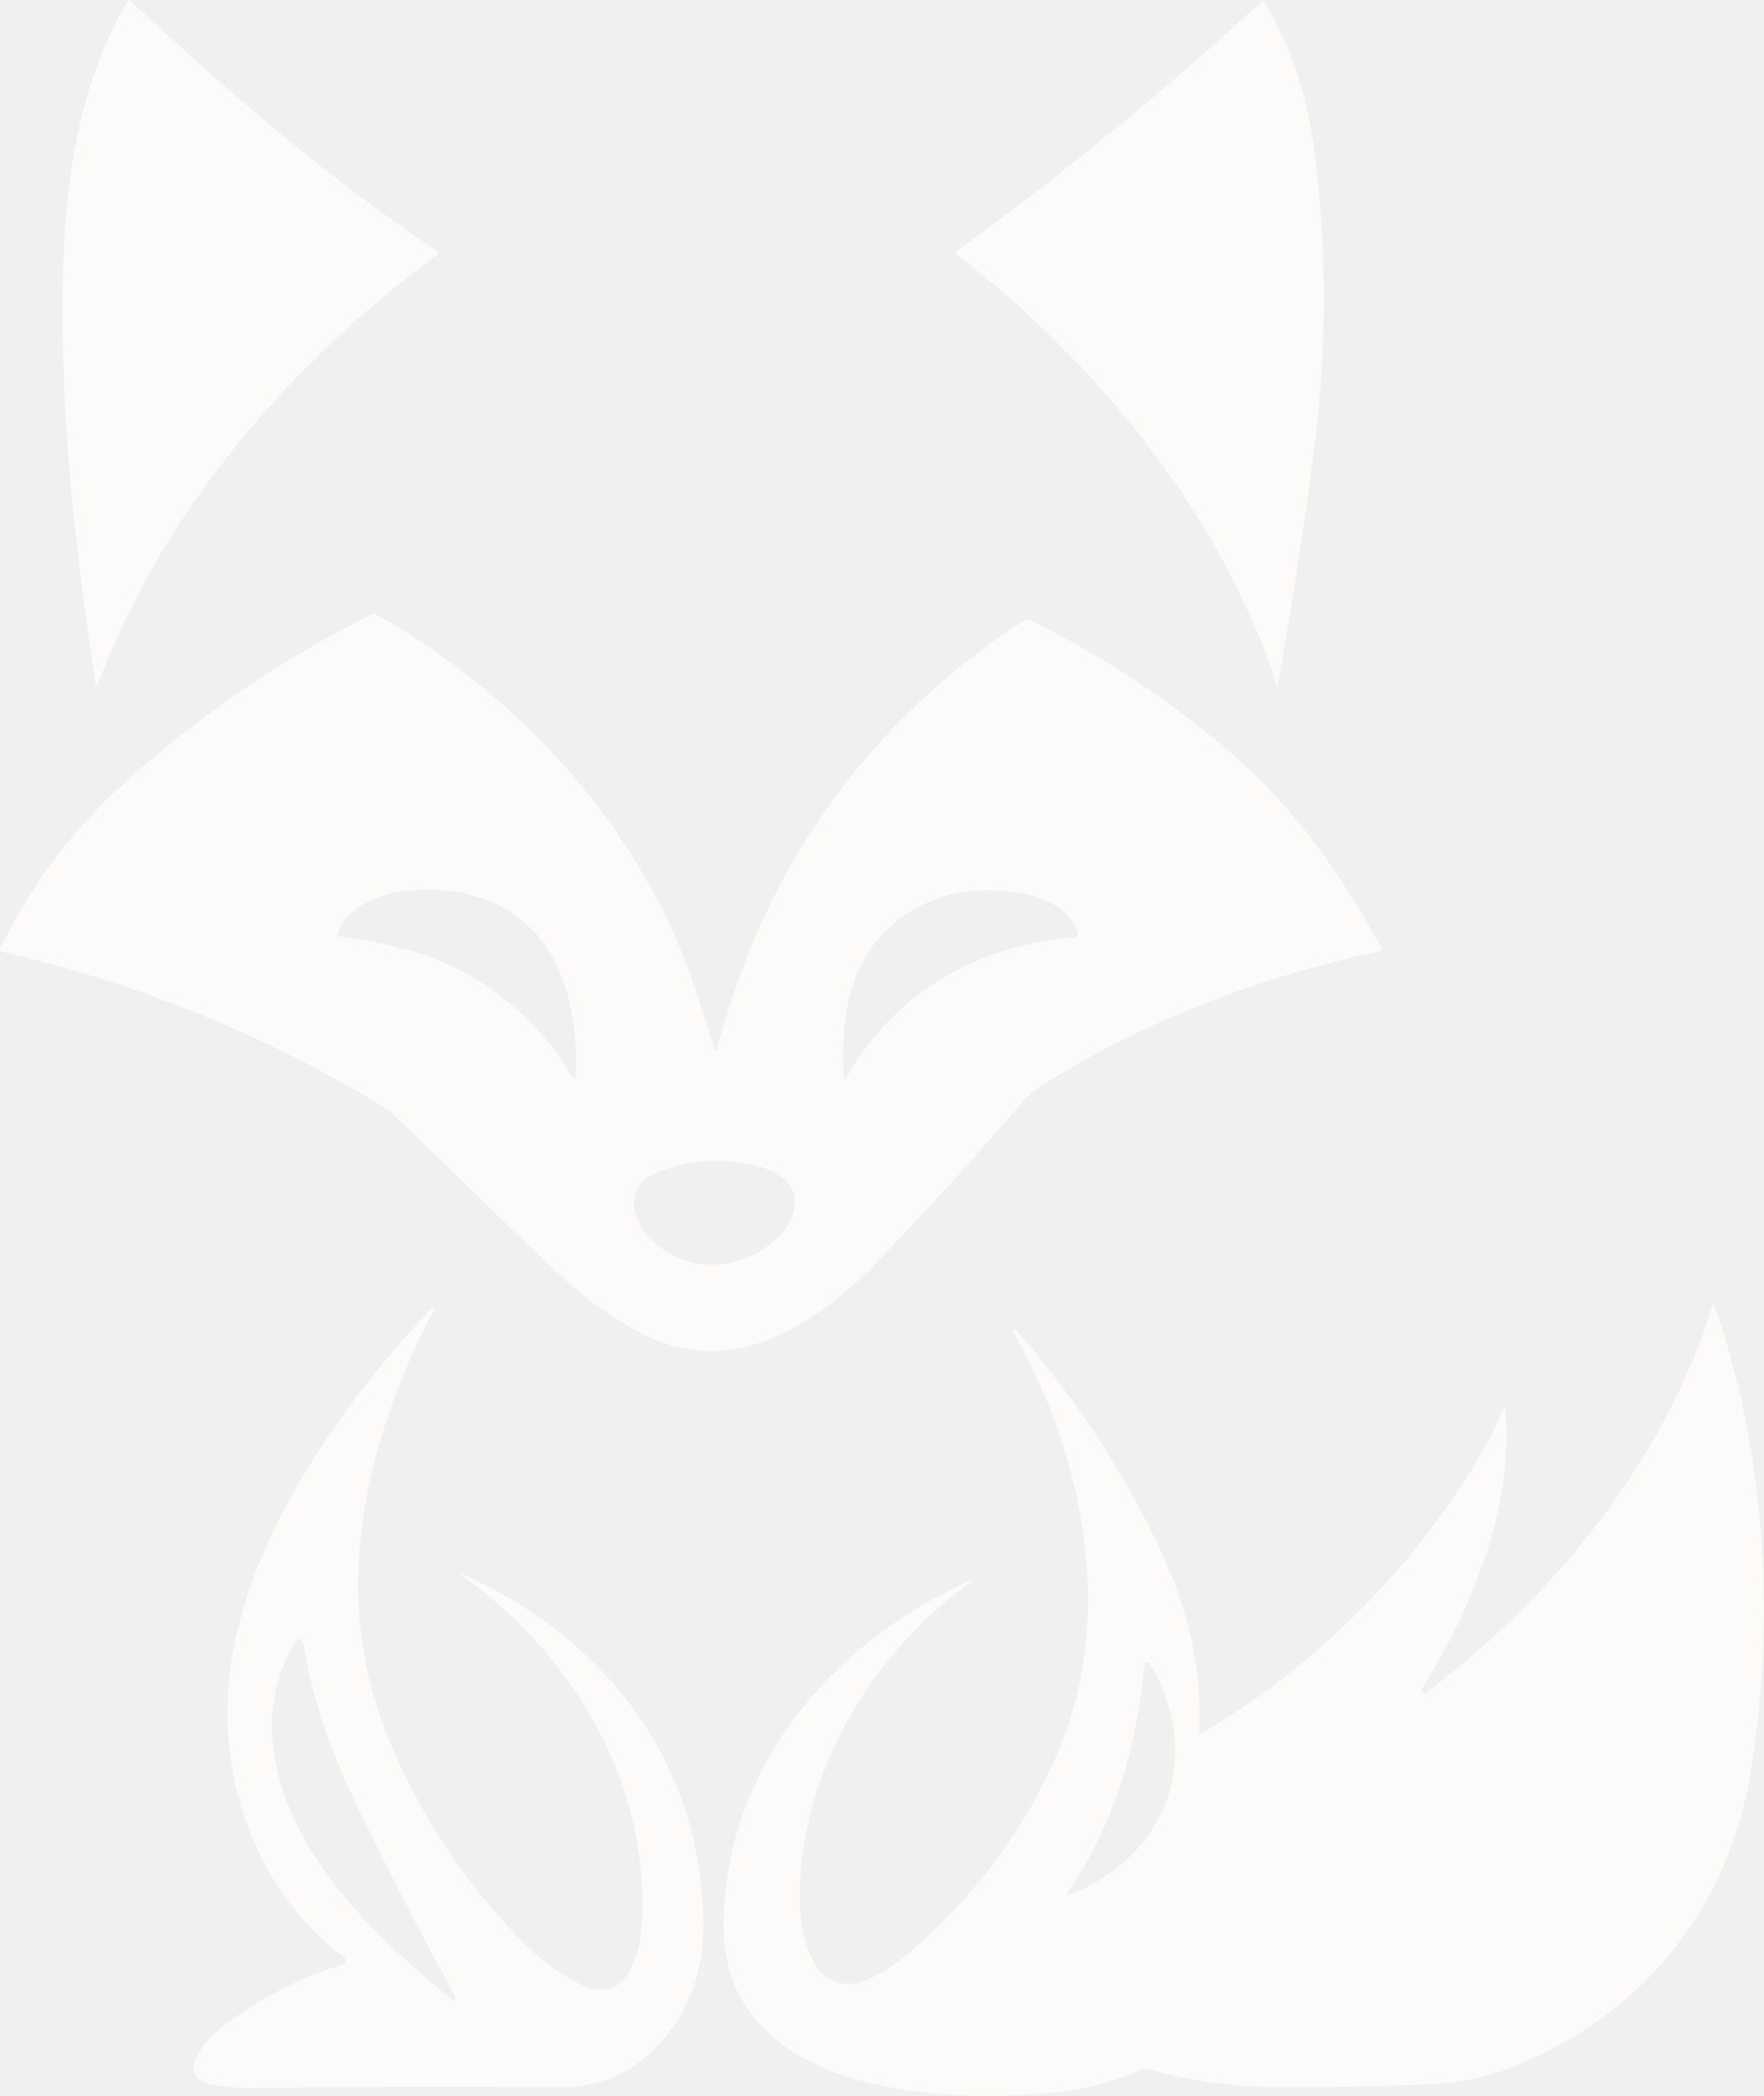
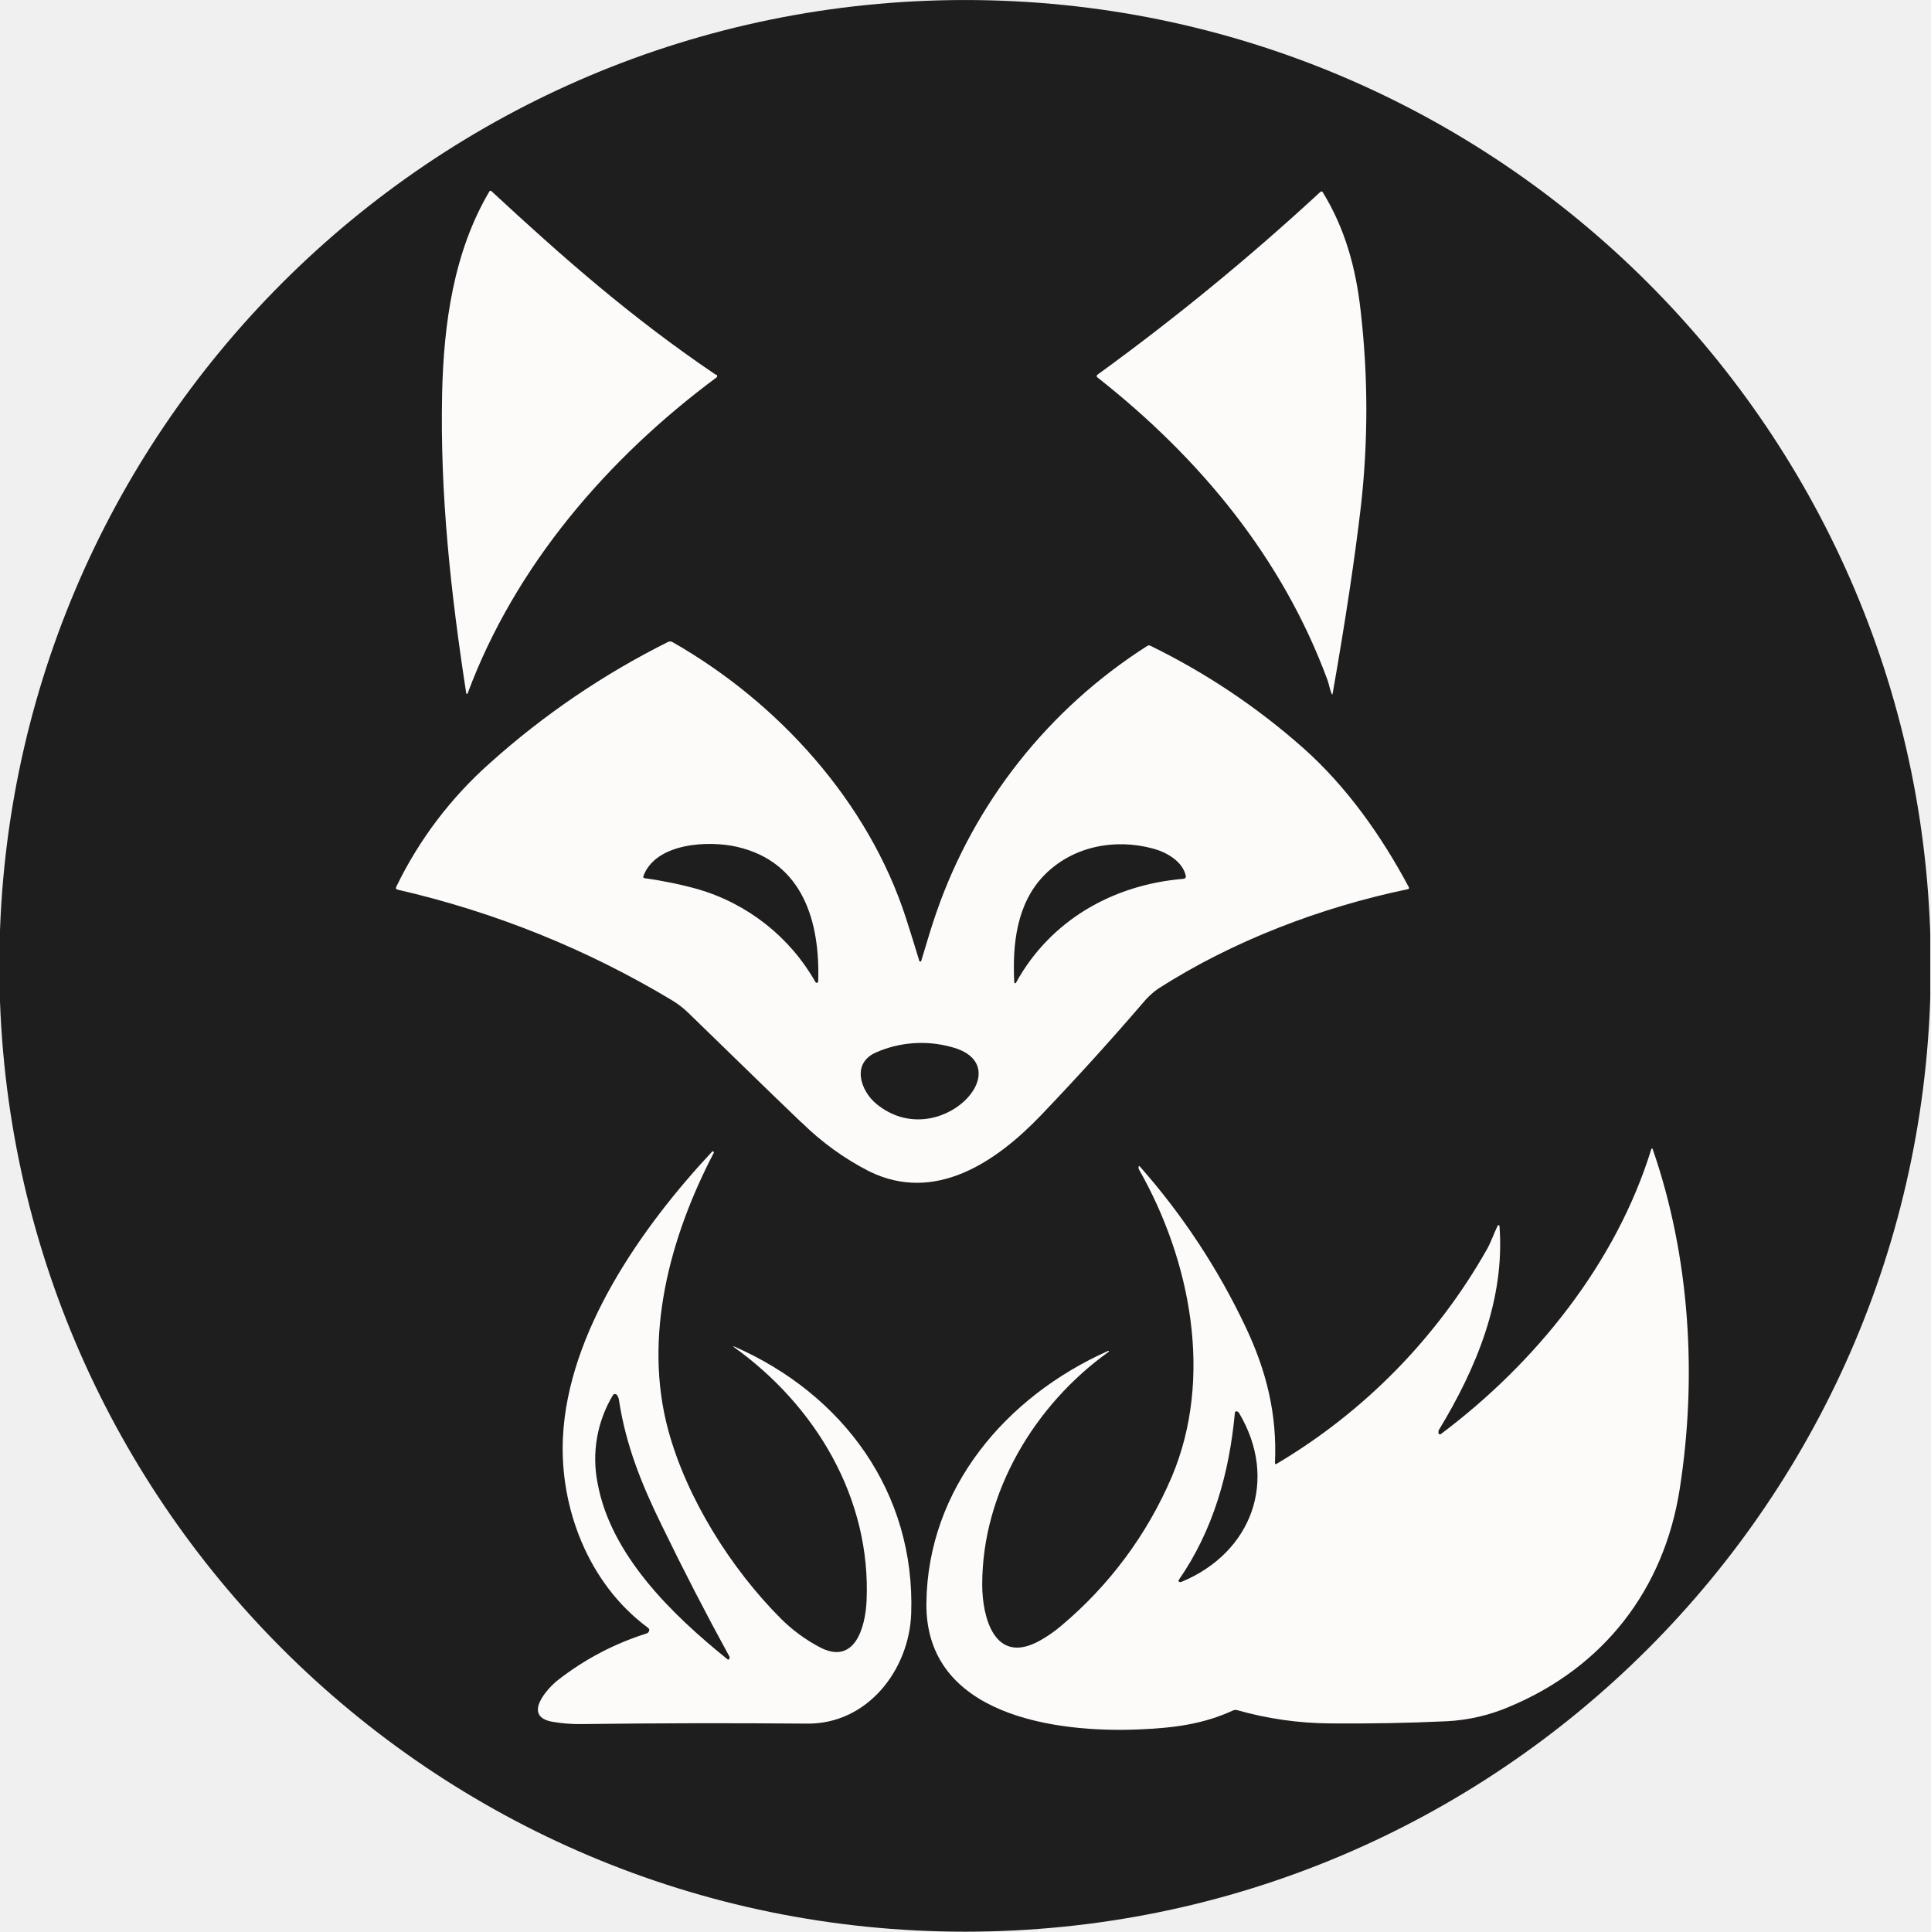
- <svg xmlns="http://www.w3.org/2000/svg" width="69" height="82" viewBox="0 0 69 82" fill="none">
-   <path d="M17.087 9.811C17.108 9.811 17.119 9.811 17.124 9.826C17.132 9.836 17.138 9.847 17.142 9.859C17.145 9.871 17.146 9.883 17.145 9.896C17.143 9.908 17.139 9.92 17.133 9.93C17.127 9.941 17.118 9.951 17.108 9.958C11.293 14.264 6.36 19.988 3.825 26.786C3.822 26.793 3.817 26.8 3.81 26.804C3.804 26.809 3.796 26.811 3.788 26.811C3.78 26.811 3.772 26.809 3.766 26.804C3.759 26.8 3.754 26.793 3.751 26.786C2.932 21.473 2.345 16.187 2.464 10.801C2.547 7.115 3.078 3.269 4.984 0.055C5.013 0 5.055 -0.004 5.1 0.039C8.909 3.559 12.502 6.726 17.058 9.806L17.09 9.82L17.087 9.811Z" fill="#FDFAFA" />
-   <path d="M37.431 9.953C37.421 9.945 37.413 9.935 37.407 9.923C37.401 9.911 37.398 9.898 37.398 9.885C37.398 9.872 37.401 9.859 37.407 9.847C37.413 9.835 37.421 9.825 37.431 9.817C41.593 6.805 45.57 3.55 49.341 0.07C49.349 0.063 49.359 0.057 49.37 0.053C49.381 0.05 49.393 0.049 49.404 0.05C49.415 0.052 49.426 0.056 49.436 0.062C49.446 0.068 49.454 0.077 49.46 0.086C50.646 2.017 51.228 4.089 51.487 6.417C51.885 9.858 51.891 13.332 51.505 16.774C51.18 19.568 50.676 22.906 49.993 26.788C49.98 26.86 49.961 26.863 49.932 26.788C49.838 26.561 49.785 26.255 49.721 26.087C47.312 19.557 42.885 14.233 37.431 9.951V9.953Z" fill="#FDFAFA" />
-   <path d="M21.652 49.652C19.623 47.716 17.621 45.749 15.603 43.802C15.341 43.548 15.051 43.324 14.738 43.135C10.204 40.414 5.262 38.424 0.096 37.242C0.005 37.221 -0.023 37.167 0.018 37.083C1.234 34.574 2.941 32.328 5.039 30.476C7.893 27.922 11.081 25.76 14.518 24.047C14.553 24.029 14.592 24.02 14.632 24.02C14.672 24.02 14.711 24.029 14.747 24.047C20.397 27.253 25.211 32.554 27.22 38.754C27.464 39.509 27.702 40.272 27.934 41.041C27.938 41.051 27.945 41.059 27.953 41.065C27.962 41.071 27.973 41.075 27.983 41.075C27.994 41.075 28.004 41.071 28.013 41.065C28.022 41.059 28.029 41.051 28.032 41.041C28.294 40.182 28.596 39.153 28.832 38.489C30.859 32.621 34.831 27.604 40.104 24.254C40.13 24.239 40.159 24.231 40.189 24.231C40.219 24.231 40.248 24.239 40.274 24.254C43.226 25.693 45.967 27.523 48.42 29.694C50.735 31.745 52.597 34.372 54.056 37.106C54.088 37.165 54.07 37.201 54.004 37.215C49.373 38.178 44.669 39.962 40.67 42.521C40.375 42.729 40.11 42.975 39.882 43.253C38.117 45.302 36.297 47.305 34.422 49.26C32.029 51.753 28.759 53.972 25.241 52.236C23.918 51.558 22.707 50.684 21.652 49.643M13.27 36.63C14.242 36.763 15.204 36.961 16.148 37.224C18.797 38.006 21.035 39.776 22.389 42.161C22.398 42.176 22.411 42.188 22.427 42.195C22.442 42.202 22.46 42.203 22.477 42.199C22.494 42.195 22.509 42.185 22.519 42.172C22.53 42.158 22.536 42.142 22.536 42.124C22.637 38.969 21.734 35.778 18.214 34.962C16.703 34.61 13.863 34.735 13.203 36.523C13.199 36.535 13.197 36.547 13.199 36.559C13.2 36.571 13.204 36.583 13.21 36.593C13.216 36.604 13.225 36.613 13.236 36.62C13.246 36.626 13.258 36.631 13.27 36.632M42.156 36.512C41.994 35.739 41.142 35.252 40.425 35.057C38.364 34.492 36.126 34.934 34.624 36.446C33.121 37.958 32.895 40.155 33 42.183C33.001 42.193 33.005 42.203 33.012 42.21C33.019 42.217 33.028 42.222 33.038 42.224C33.048 42.226 33.058 42.225 33.067 42.221C33.077 42.217 33.084 42.21 33.089 42.202C34.922 38.876 38.263 36.97 42.042 36.662C42.06 36.66 42.077 36.655 42.092 36.646C42.108 36.638 42.122 36.626 42.133 36.612C42.143 36.598 42.151 36.582 42.155 36.565C42.159 36.547 42.16 36.529 42.156 36.512ZM25.651 48.659C28.967 51.359 33.479 46.583 29.606 45.611C28.282 45.255 26.875 45.361 25.621 45.91C24.29 46.49 24.799 47.968 25.651 48.659Z" fill="#FDFAFA" />
-   <path d="M46.916 67.788C46.914 67.796 46.916 67.805 46.92 67.813C46.924 67.821 46.93 67.827 46.937 67.832C46.944 67.836 46.953 67.839 46.962 67.839C46.971 67.838 46.979 67.836 46.986 67.831C51.679 65.055 55.555 61.111 58.229 56.391C58.444 56.015 58.598 55.544 58.802 55.133C58.807 55.124 58.815 55.117 58.824 55.112C58.834 55.108 58.845 55.107 58.855 55.109C58.866 55.111 58.875 55.116 58.882 55.124C58.89 55.131 58.894 55.141 58.896 55.151C59.193 59.057 57.661 62.729 55.662 66.018C55.646 66.044 55.639 66.073 55.639 66.104V66.174C55.639 66.189 55.643 66.203 55.651 66.216C55.659 66.228 55.67 66.238 55.683 66.245C55.696 66.251 55.711 66.254 55.726 66.253C55.741 66.252 55.755 66.246 55.767 66.237C60.833 62.446 65.127 57.128 67.001 51.051C67.003 51.044 67.008 51.038 67.014 51.034C67.02 51.03 67.027 51.027 67.035 51.027C67.042 51.027 67.05 51.03 67.056 51.034C67.062 51.038 67.067 51.044 67.069 51.051C69.071 56.808 69.449 63.218 68.514 69.168C67.674 74.524 64.447 78.672 59.411 80.765C58.361 81.213 57.239 81.473 56.097 81.533C54.011 81.63 51.925 81.668 49.838 81.649C48.164 81.636 46.5 81.398 44.891 80.941C44.821 80.923 44.747 80.928 44.68 80.957C43.077 81.692 41.533 81.889 39.667 81.968C35.238 82.161 28.248 81.243 28.31 75.252C28.372 69.132 32.56 64.231 38.004 61.811C38.01 61.806 38.017 61.804 38.024 61.804C38.031 61.804 38.038 61.806 38.043 61.811C38.048 61.817 38.051 61.824 38.051 61.831C38.051 61.839 38.048 61.846 38.043 61.852C34.086 64.676 31.28 69.35 31.289 74.266C31.289 75.943 31.921 78.573 34.335 77.256C34.749 77.028 35.138 76.76 35.496 76.456C38.067 74.307 40.09 71.589 41.403 68.522C43.636 63.257 42.429 57.008 39.653 52.139C39.641 52.118 39.634 52.093 39.635 52.069C39.635 52.039 39.635 52.017 39.635 51.996C39.635 51.989 39.638 51.983 39.642 51.978C39.646 51.973 39.652 51.969 39.658 51.967C39.664 51.965 39.671 51.964 39.678 51.966C39.684 51.967 39.69 51.971 39.694 51.976C41.975 54.551 43.878 57.432 45.347 60.532C46.458 62.867 47.034 65.188 46.913 67.786M44.902 65.032C44.822 65.013 44.779 65.032 44.772 65.122C44.476 68.296 43.627 71.351 41.776 74.012C41.771 74.02 41.768 74.029 41.766 74.038C41.765 74.047 41.766 74.057 41.768 74.066C41.771 74.075 41.775 74.083 41.781 74.09C41.788 74.098 41.795 74.103 41.804 74.107C41.823 74.117 41.845 74.122 41.867 74.122C41.889 74.122 41.91 74.117 41.93 74.107C45.693 72.548 47.124 68.656 44.985 65.095C44.966 65.066 44.937 65.045 44.902 65.036V65.032Z" fill="#FDFAFA" />
-   <path d="M13.393 76.512C10.27 74.182 8.733 70.166 8.911 66.423C9.179 60.816 13.084 55.244 16.875 51.191C16.884 51.182 16.896 51.178 16.909 51.178C16.922 51.178 16.934 51.182 16.943 51.191C16.954 51.198 16.962 51.209 16.966 51.222C16.969 51.234 16.968 51.248 16.962 51.259C14.614 55.752 13.183 61.051 14.532 66.029C15.519 69.656 17.871 73.4 20.562 76.086C21.156 76.673 21.834 77.172 22.573 77.566C24.508 78.62 25.055 76.481 25.117 75.132C25.364 69.674 22.412 64.728 18.017 61.591C18.015 61.589 18.014 61.588 18.013 61.586C18.012 61.584 18.011 61.582 18.011 61.579C18.011 61.577 18.012 61.575 18.013 61.573C18.014 61.571 18.015 61.569 18.017 61.568C18.021 61.565 18.025 61.564 18.029 61.564C18.033 61.564 18.037 61.565 18.04 61.568C23.878 64.114 27.721 69.359 27.499 75.798C27.393 78.804 25.163 81.692 21.945 81.66C17.866 81.626 13.915 81.633 9.896 81.685C9.38 81.692 8.864 81.651 8.355 81.563C6.731 81.281 8.059 79.797 8.646 79.341C10.058 78.238 11.66 77.397 13.375 76.859C13.419 76.845 13.458 76.817 13.484 76.78C13.51 76.742 13.523 76.696 13.519 76.651C13.519 76.619 13.476 76.574 13.393 76.512ZM10.764 68.867C11.467 72.677 14.708 75.832 17.678 78.221C17.72 78.256 17.752 78.261 17.775 78.235C17.793 78.213 17.804 78.187 17.807 78.16C17.81 78.132 17.805 78.104 17.793 78.079C16.539 75.797 15.342 73.48 14.2 71.129C13.102 68.908 12.264 66.795 11.909 64.467C11.9 64.358 11.863 64.254 11.802 64.163C11.789 64.145 11.771 64.13 11.75 64.12C11.73 64.11 11.707 64.105 11.684 64.106C11.661 64.107 11.639 64.114 11.619 64.126C11.6 64.138 11.584 64.155 11.573 64.175C10.728 65.587 10.44 67.258 10.764 68.867Z" fill="#FDFAFA" />
+ <svg xmlns="http://www.w3.org/2000/svg" width="1287" height="1288" viewBox="0 0 1287 1288" fill="none">
+   <g clip-path="url(#clip0_11_2)">
+     <circle cx="643.459" cy="643.901" r="643.886" fill="#1E1E1E" />
+     <path d="M477.47 249.791C477.727 249.791 477.87 249.791 477.927 249.989C478.028 250.108 478.103 250.247 478.148 250.396C478.192 250.545 478.206 250.701 478.187 250.855C478.168 251.009 478.118 251.158 478.038 251.292C477.96 251.427 477.853 251.544 477.727 251.635C405.083 305.538 343.453 377.174 311.782 462.258C311.747 462.351 311.685 462.432 311.603 462.488C311.522 462.546 311.423 462.577 311.323 462.577C311.223 462.577 311.126 462.546 311.043 462.488C310.962 462.432 310.9 462.351 310.866 462.258C300.623 395.757 293.299 329.597 294.787 262.188C295.816 216.059 302.453 167.914 326.258 127.684C326.631 127.003 327.145 126.947 327.717 127.485C375.299 171.545 420.189 211.179 477.098 249.734L477.499 249.904L477.47 249.791Z" fill="#FDFAFA" />
+     <path d="M731.623 251.576C731.491 251.475 731.385 251.346 731.313 251.198C731.24 251.051 731.203 250.889 731.203 250.725C731.203 250.56 731.24 250.399 731.313 250.251C731.385 250.103 731.491 249.974 731.623 249.874C783.614 212.174 833.294 171.437 880.405 127.881C880.505 127.783 880.63 127.711 880.767 127.668C880.905 127.626 881.055 127.613 881.192 127.632C881.329 127.651 881.467 127.701 881.592 127.778C881.717 127.856 881.817 127.958 881.892 128.079C896.708 152.251 903.979 178.181 907.214 207.318C912.187 250.381 912.262 293.863 907.439 336.943C903.379 371.914 897.083 413.695 888.55 462.284C888.388 463.192 888.15 463.22 887.788 462.284C886.614 459.447 885.952 455.617 885.152 453.518C855.057 371.782 799.746 305.14 731.623 251.548V251.576Z" fill="#FDFAFA" />
+     <path d="M534.492 748.458C509.143 724.229 484.136 699.604 458.929 675.234C455.655 672.057 452.027 669.258 448.114 666.892C391.482 632.827 329.738 607.927 265.203 593.129C264.059 592.874 263.715 592.193 264.23 591.144C279.421 559.739 300.736 531.632 326.946 508.443C362.607 476.484 402.437 449.422 445.367 427.985C445.81 427.758 446.301 427.64 446.799 427.64C447.296 427.64 447.787 427.758 448.229 427.985C518.813 468.1 578.954 534.459 604.047 612.052C607.097 621.51 610.073 631.051 612.973 640.678C613.02 640.802 613.104 640.909 613.214 640.984C613.324 641.059 613.455 641.099 613.587 641.099C613.721 641.099 613.852 641.059 613.962 640.984C614.071 640.909 614.156 640.802 614.203 640.678C617.465 629.926 621.242 617.046 624.189 608.733C649.509 535.288 699.14 472.496 765.013 430.567C765.334 430.379 765.699 430.28 766.071 430.28C766.444 430.28 766.81 430.379 767.131 430.567C804.014 448.575 838.252 471.482 868.9 498.655C897.821 524.331 921.083 557.212 939.31 591.427C939.709 592.165 939.484 592.618 938.66 592.789C880.806 604.847 822.035 627.174 772.08 659.205C768.397 661.806 765.087 664.887 762.237 668.368C740.188 694.015 717.452 719.076 694.028 743.551C664.129 774.757 623.273 802.532 579.326 780.8C562.799 772.313 547.679 761.368 534.492 748.344M429.775 585.469C441.919 587.131 453.936 589.614 465.739 592.902C498.826 602.691 526.783 624.848 543.705 654.694C543.806 654.883 543.97 655.034 544.169 655.121C544.366 655.208 544.588 655.227 544.8 655.176C545.009 655.123 545.197 655.003 545.329 654.833C545.463 654.664 545.535 654.455 545.535 654.24C546.795 614.748 535.523 574.801 491.547 564.588C472.663 560.191 437.185 561.752 428.946 584.136C428.892 584.279 428.873 584.433 428.888 584.584C428.903 584.737 428.952 584.883 429.032 585.013C429.11 585.145 429.219 585.256 429.348 585.339C429.477 585.423 429.623 585.478 429.775 585.498M790.648 583.995C788.617 574.32 777.973 568.22 769.018 565.78C743.268 558.716 715.314 564.248 696.547 583.171C677.777 602.094 674.944 629.585 676.261 654.977C676.276 655.101 676.33 655.217 676.416 655.309C676.501 655.4 676.613 655.464 676.737 655.489C676.859 655.514 676.988 655.5 677.103 655.449C677.218 655.397 677.313 655.312 677.376 655.205C700.266 613.584 742.009 589.725 789.218 585.867C789.44 585.847 789.655 585.781 789.85 585.673C790.045 585.567 790.216 585.42 790.351 585.244C790.485 585.067 790.581 584.866 790.632 584.651C790.683 584.435 790.69 584.211 790.648 583.995ZM584.447 736.032C625.876 769.821 682.24 710.045 633.859 697.874C617.321 693.428 599.746 694.75 584.076 701.619C567.453 708.882 573.804 727.378 584.447 736.032Z" fill="#FDFAFA" />
+     <path d="M850.104 975.457C850.091 975.557 850.109 975.67 850.158 975.77C850.205 975.87 850.28 975.945 850.374 976.007C850.466 976.058 850.575 976.095 850.683 976.095C850.793 976.083 850.9 976.058 850.991 975.995C909.616 941.25 958.037 891.882 991.443 832.808C994.129 828.098 996.053 822.197 998.601 817.062C998.664 816.947 998.764 816.856 998.876 816.801C999.001 816.746 999.139 816.729 999.264 816.754C999.401 816.781 999.513 816.846 999.601 816.941C999.701 817.037 999.751 817.159 999.776 817.289C1003.49 866.171 984.347 912.132 959.374 953.303C959.174 953.628 959.087 953.991 959.087 954.379V955.256C959.087 955.443 959.137 955.619 959.237 955.781C959.337 955.931 959.474 956.057 959.637 956.144C959.799 956.219 959.986 956.257 960.174 956.244C960.361 956.232 960.536 956.157 960.686 956.044C1023.97 908.585 1077.62 842.027 1101.03 765.966C1101.05 765.88 1101.12 765.805 1101.19 765.752C1101.27 765.699 1101.35 765.671 1101.45 765.671C1101.54 765.671 1101.64 765.699 1101.72 765.752C1101.79 765.805 1101.85 765.88 1101.88 765.966C1126.89 838.027 1131.61 918.258 1119.93 992.729C1109.44 1059.77 1069.12 1111.68 1006.21 1137.88C993.092 1143.49 979.075 1146.74 964.809 1147.49C938.749 1148.71 912.689 1149.18 886.616 1148.94C865.704 1148.78 844.912 1145.8 824.812 1140.08C823.936 1139.86 823.008 1139.92 822.18 1140.28C802.152 1149.48 782.868 1151.95 759.549 1152.94C704.215 1155.35 616.894 1143.86 617.666 1068.88C618.438 992.279 670.769 930.937 738.777 900.641C738.845 900.583 738.932 900.552 739.021 900.552C739.111 900.552 739.197 900.583 739.264 900.641C739.324 900.714 739.358 900.804 739.358 900.896C739.358 900.99 739.324 901.08 739.264 901.152C689.824 936.506 654.775 995.007 654.89 1056.54C654.89 1077.53 662.786 1110.44 692.942 1093.96C698.106 1091.11 702.965 1087.75 707.448 1083.95C739.563 1057.05 764.841 1023.03 781.236 984.644C809.133 918.746 794.055 840.524 759.378 779.584C759.22 779.318 759.14 779.013 759.149 778.705C759.149 778.336 759.149 778.052 759.149 777.796C759.155 777.714 759.185 777.635 759.237 777.57C759.288 777.504 759.358 777.455 759.436 777.427C759.515 777.401 759.601 777.397 759.681 777.417C759.763 777.437 759.836 777.481 759.892 777.541C788.381 809.779 812.152 845.832 830.505 884.64C844.382 913.862 851.587 942.915 850.075 975.432M824.955 940.962C823.953 940.724 823.409 940.962 823.324 942.088C819.633 981.815 809.019 1020.05 785.9 1053.36C785.836 1053.46 785.794 1053.57 785.776 1053.68C785.759 1053.8 785.766 1053.92 785.799 1054.03C785.831 1054.15 785.889 1054.25 785.965 1054.33C786.041 1054.43 786.137 1054.5 786.243 1054.55C786.489 1054.67 786.758 1054.73 787.03 1054.73C787.303 1054.73 787.573 1054.67 787.817 1054.55C834.825 1035.03 852.711 986.321 825.985 941.75C825.749 941.388 825.381 941.125 824.955 941.012V940.962Z" fill="#FDFAFA" />
+     <path d="M431.32 1084.64C392.294 1055.48 373.096 1005.22 375.328 958.367C378.675 888.182 427.458 818.447 474.809 767.721C474.925 767.613 475.079 767.553 475.239 767.553C475.397 767.553 475.551 767.613 475.667 767.721C475.806 767.809 475.906 767.945 475.948 768.103C475.991 768.259 475.972 768.427 475.896 768.572C446.569 824.803 428.688 891.132 445.54 953.436C457.871 998.832 487.256 1045.69 520.874 1079.31C528.302 1086.66 536.763 1092.9 545.994 1097.84C570.17 1111.03 577.008 1084.26 577.781 1067.37C580.871 999.058 543.991 937.152 489.086 897.885C489.062 897.869 489.043 897.849 489.029 897.824C489.016 897.799 489.009 897.771 489.009 897.742C489.009 897.715 489.016 897.687 489.029 897.662C489.043 897.637 489.062 897.617 489.086 897.601C489.127 897.568 489.177 897.551 489.229 897.551C489.281 897.551 489.332 897.568 489.372 897.601C562.302 929.467 610.312 995.115 607.537 1075.71C606.22 1113.33 578.353 1149.48 538.155 1149.08C487.198 1148.65 437.843 1148.74 387.631 1149.39C381.179 1149.48 374.731 1148.96 368.376 1147.86C348.09 1144.33 364.685 1125.76 372.009 1120.05C389.65 1106.25 409.667 1095.72 431.091 1088.99C431.644 1088.81 432.122 1088.46 432.449 1088C432.776 1087.52 432.933 1086.95 432.893 1086.38C432.893 1085.98 432.35 1085.42 431.32 1084.64ZM398.475 988.957C407.258 1036.64 447.742 1076.13 484.852 1106.03C485.367 1106.47 485.768 1106.53 486.054 1106.21C486.277 1105.93 486.418 1105.61 486.458 1105.27C486.5 1104.92 486.438 1104.57 486.282 1104.26C470.623 1075.69 455.659 1046.69 441.391 1017.27C427.686 989.47 417.215 963.023 412.78 933.885C412.664 932.521 412.2 931.22 411.434 930.081C411.272 929.855 411.051 929.668 410.794 929.542C410.536 929.417 410.251 929.355 409.965 929.367C409.678 929.38 409.401 929.467 409.157 929.617C408.915 929.768 408.714 929.98 408.574 930.231C398.019 947.904 394.422 968.818 398.475 988.957Z" fill="#FDFAFA" />
+   </g>
+   <defs>
+     <clipPath id="clip0_11_2">
+       <rect width="1287" height="1288" fill="white" />
+     </clipPath>
+   </defs>
</svg>
